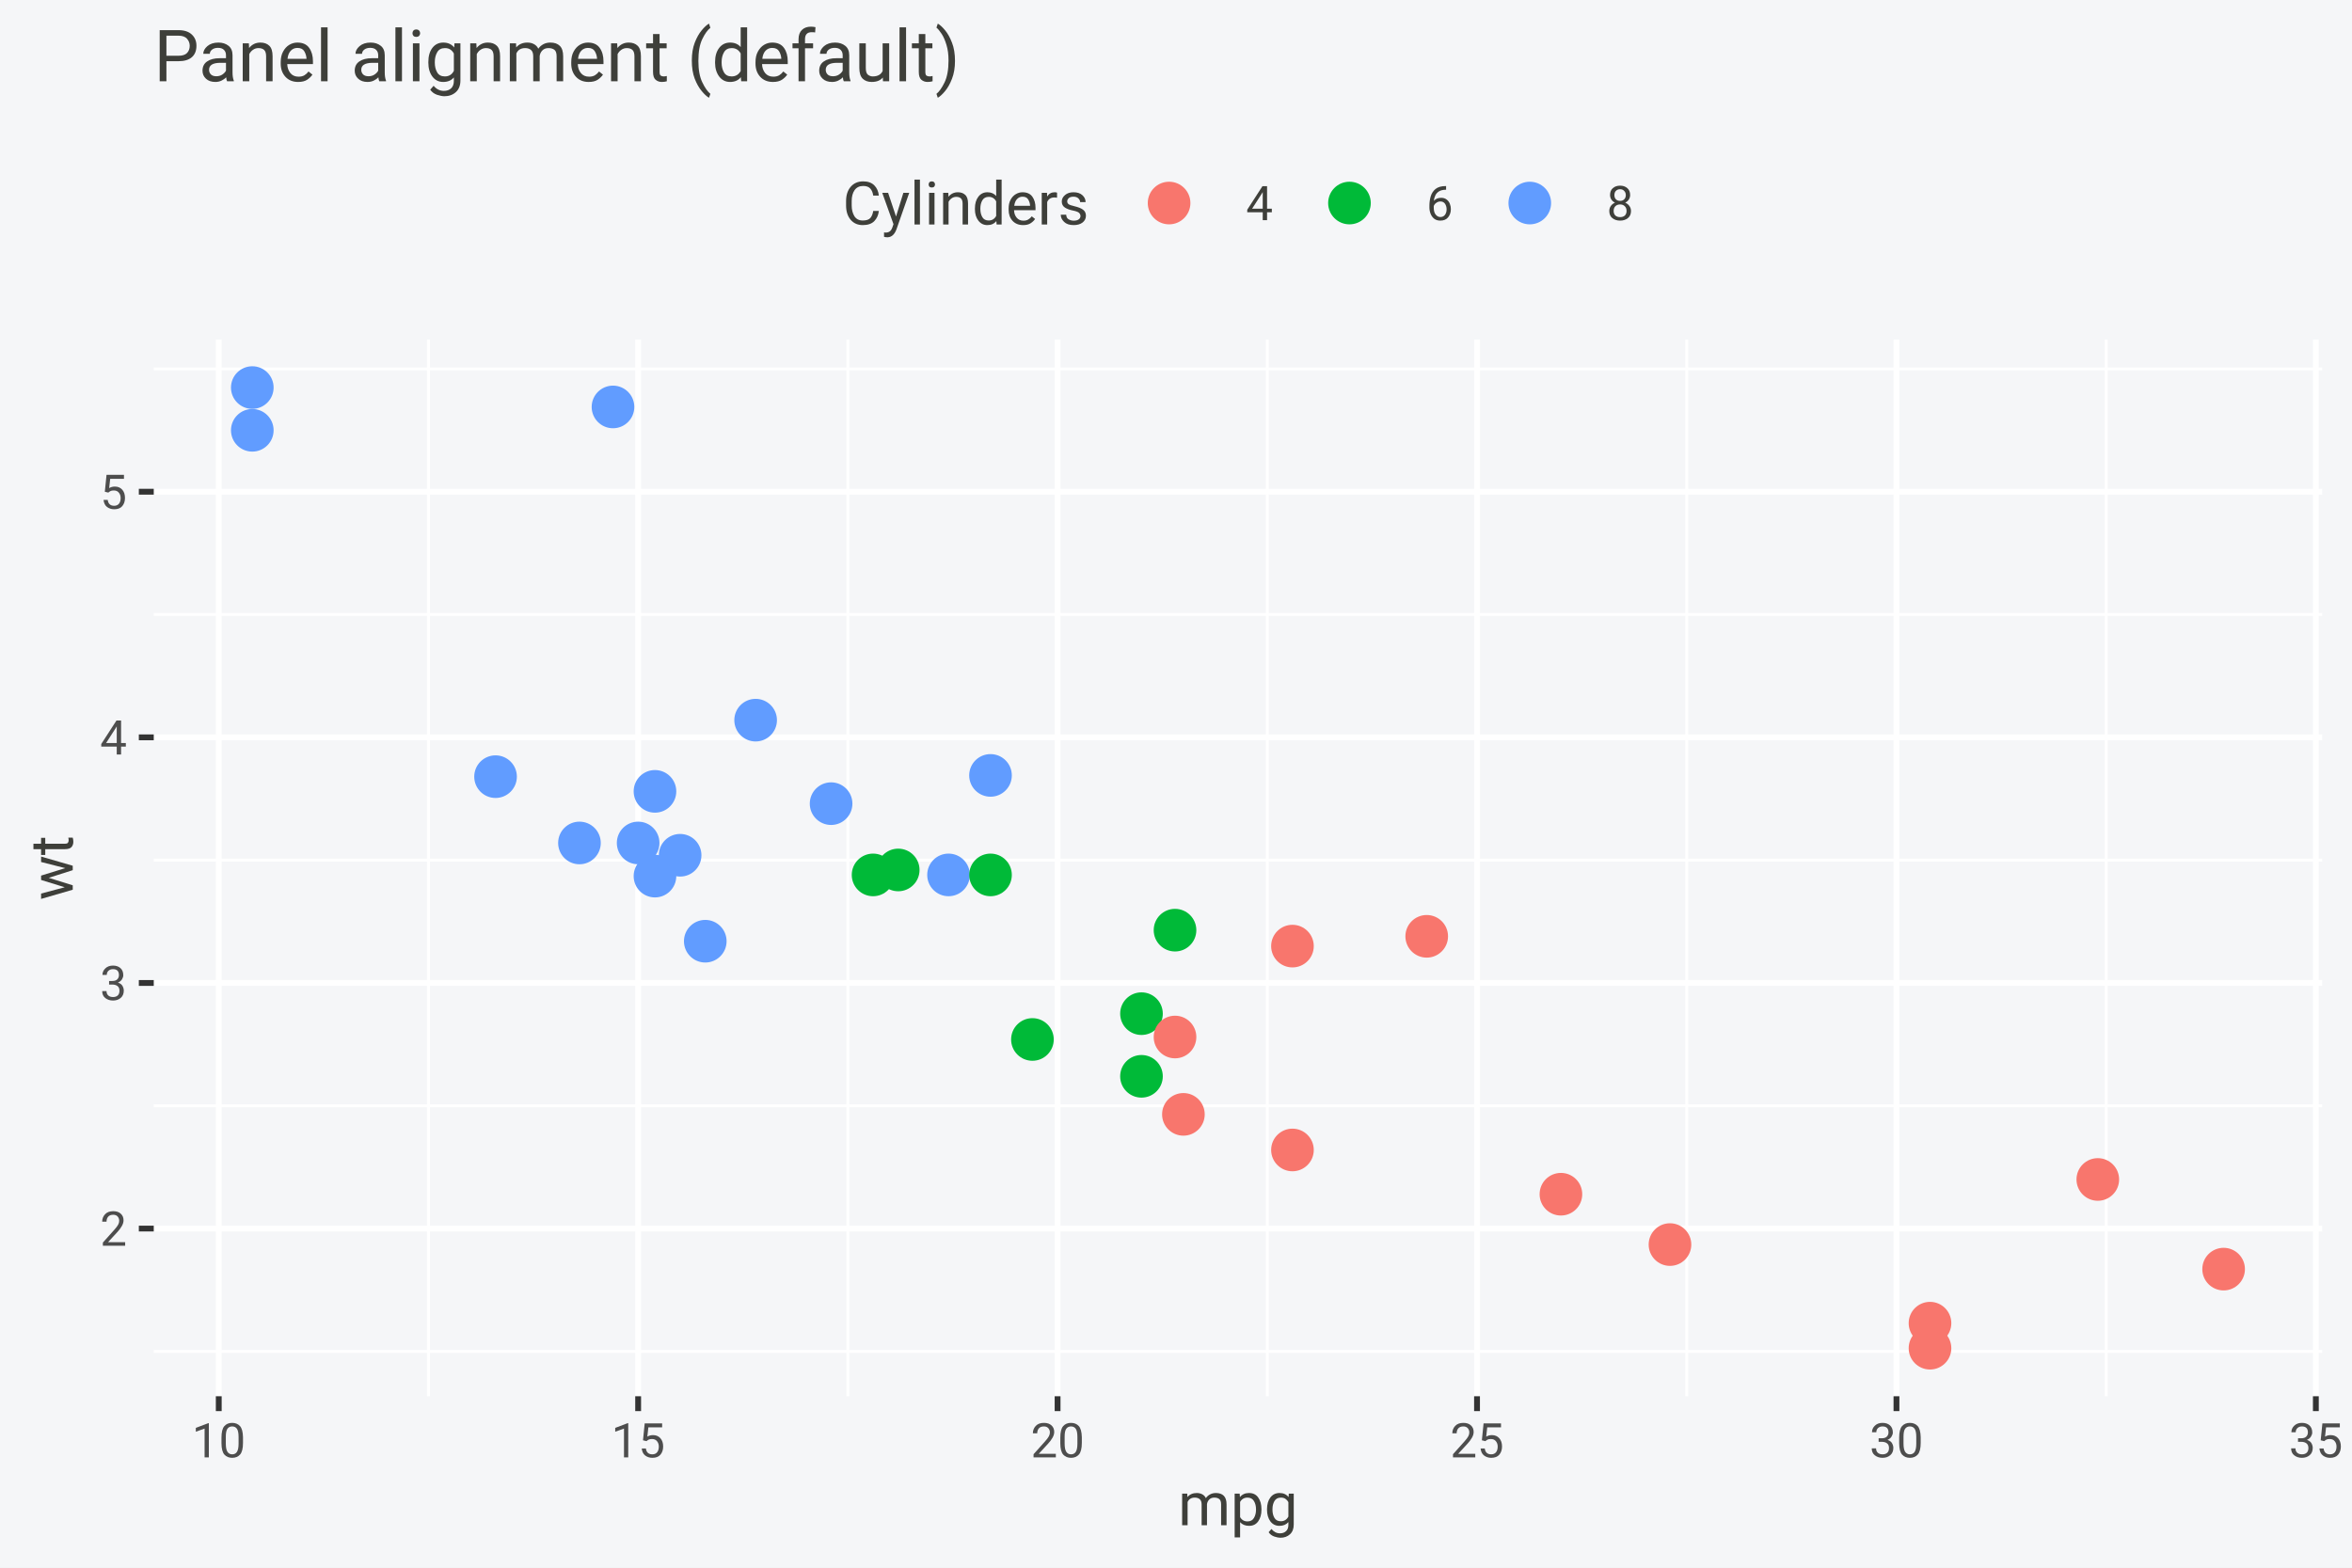
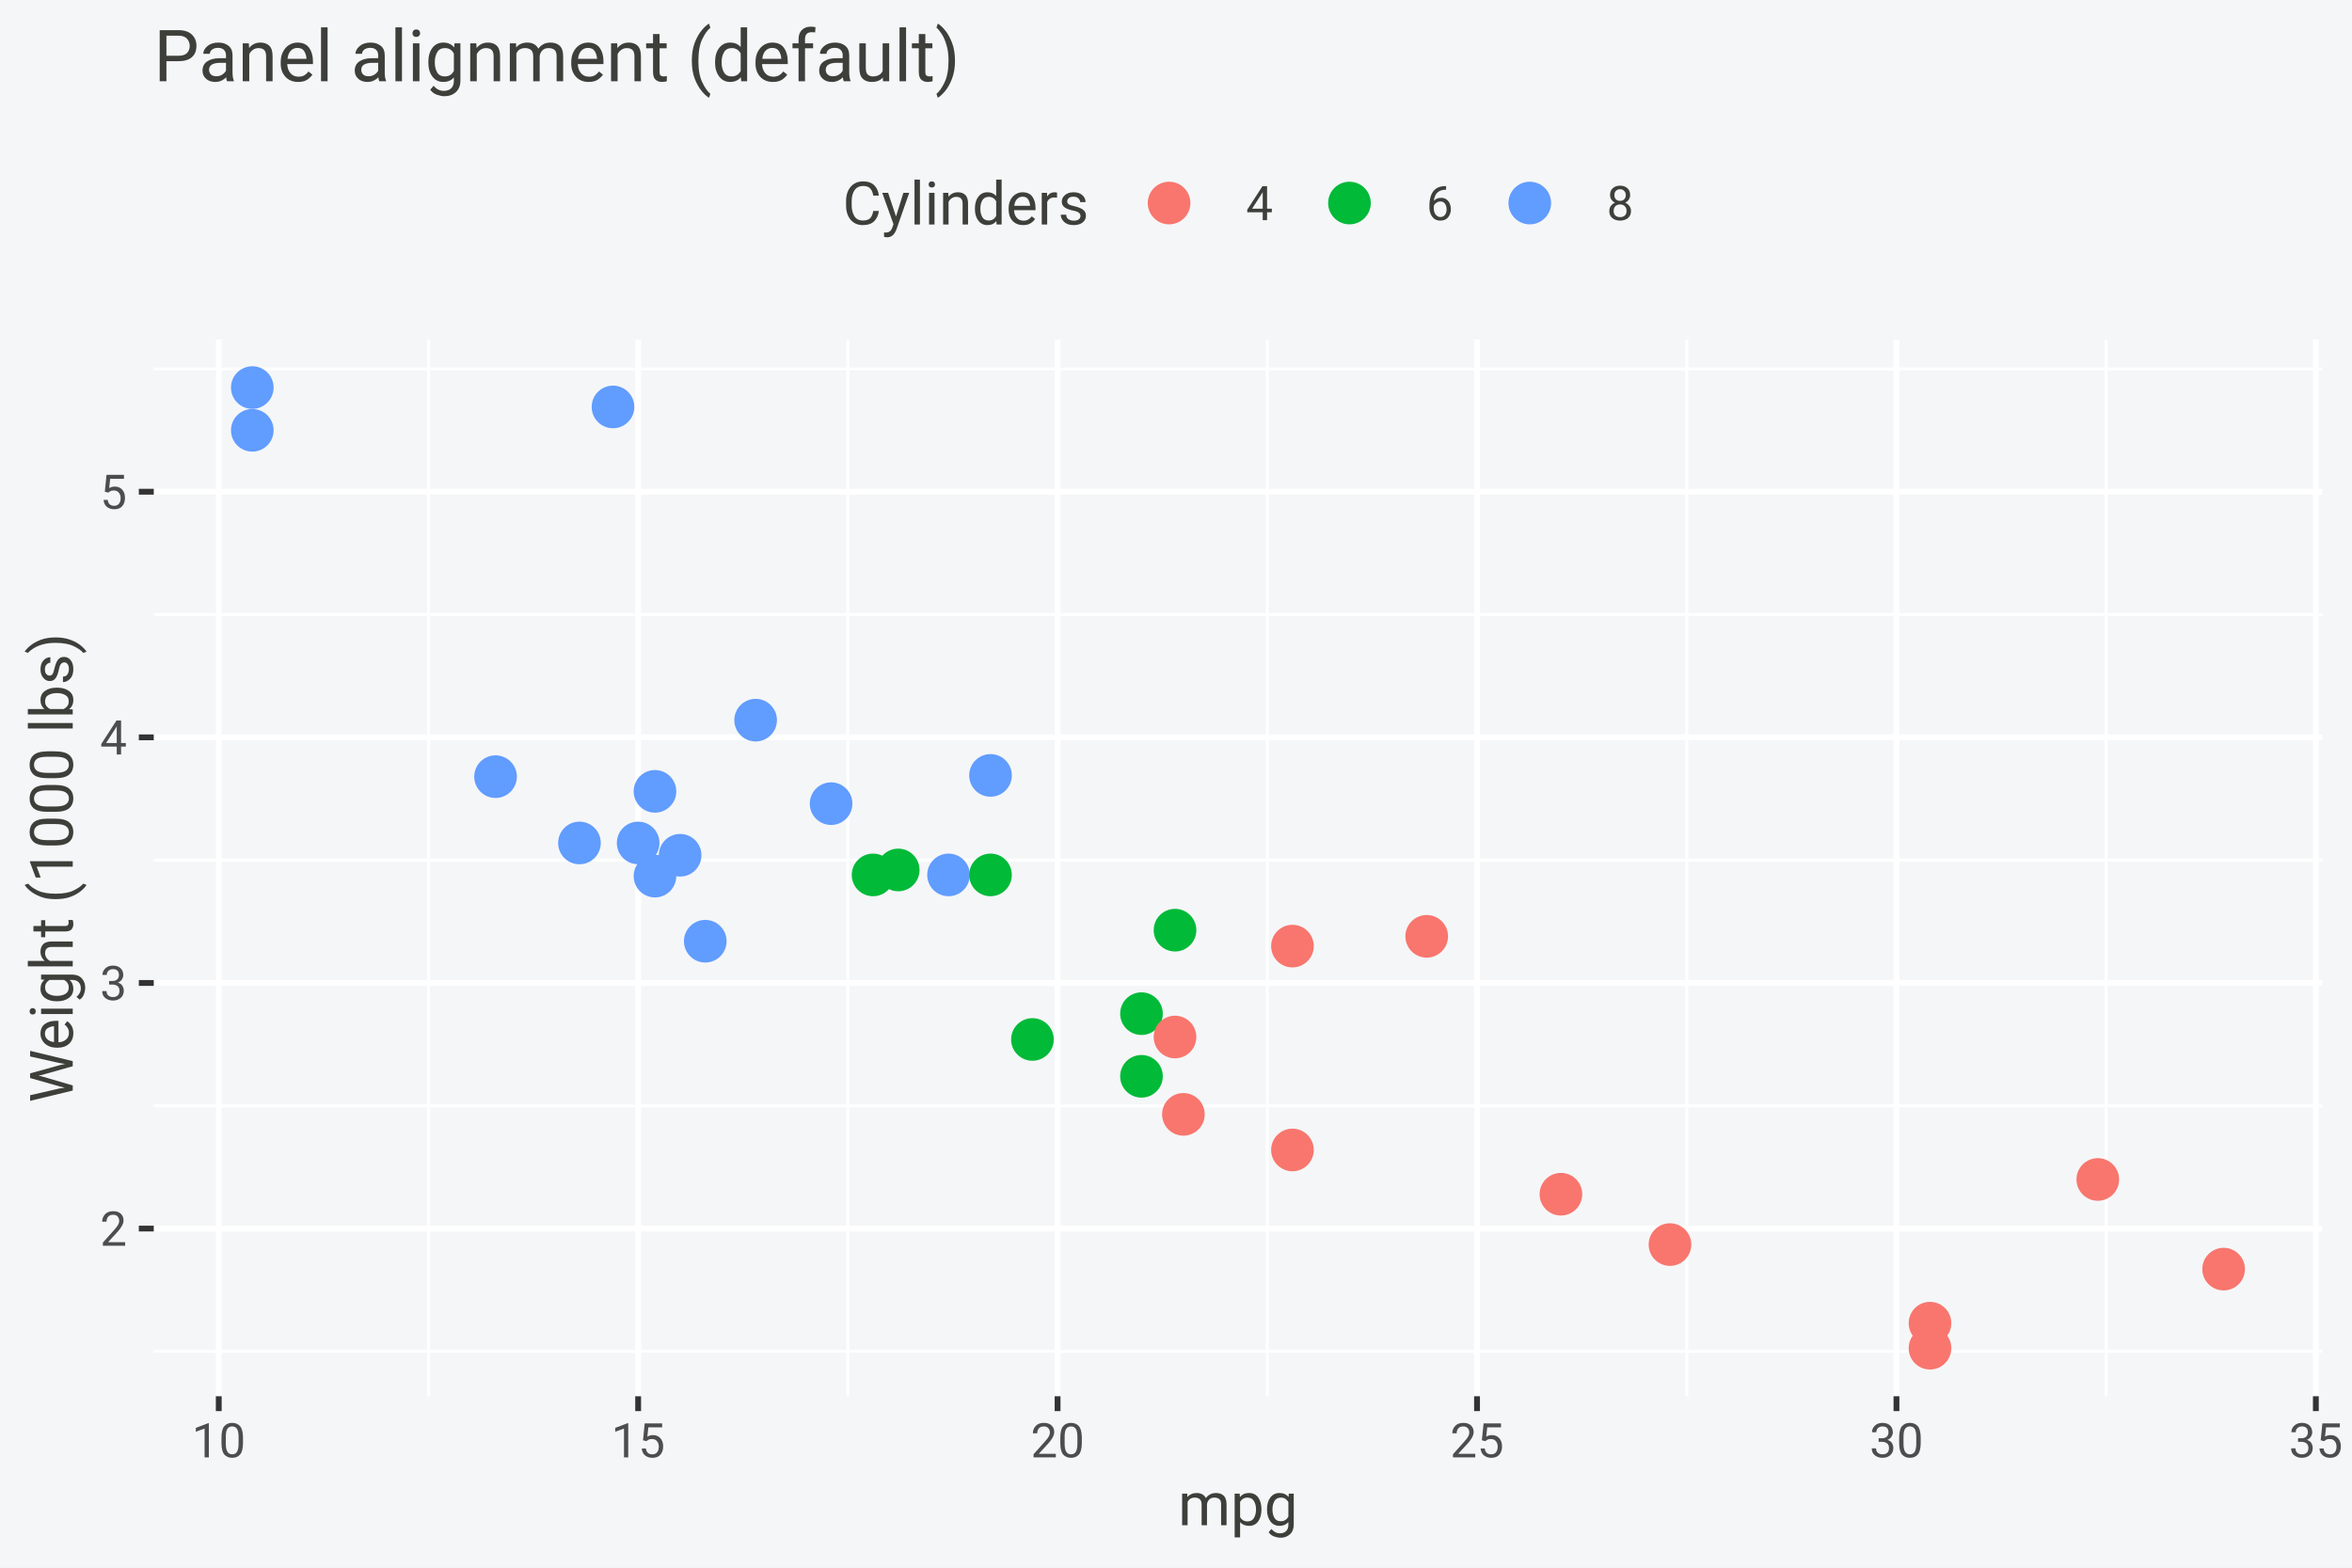
<svg xmlns="http://www.w3.org/2000/svg" width="432.00pt" height="288.00pt" viewBox="0 0 432.00 288.00">
  <g class="svglite">
    <defs>
      <style type="text/css">
    /* theme-aware-processed */
    .svglite line, .svglite polyline, .svglite polygon, .svglite path, .svglite circle {
      fill: none;
      stroke: #3E3F3A;
      stroke-linecap: round;
      stroke-linejoin: round;
      stroke-miterlimit: 10.00;
    }
    .svglite &gt; g &gt; rect {
      fill: none;
      stroke: #3E3F3A;
      stroke-linecap: round;
      stroke-linejoin: round;
      stroke-miterlimit: 10.00;
    }
    .svglite text {
      white-space: pre;
      fill: #3E3F3A;
    }
    .svglite g.glyphgroup path {
      fill: inherit;
      stroke: none;
    }
  </style>
    </defs>
    <rect width="100%" height="100%" style="stroke: none; fill: #F5F6F8;" />
    <defs>
      <clipPath id="cpMC4wMHw0MzIuMDB8MC4wMHwyODguMDA=">
        <rect x="0.00" y="0.00" width="432.00" height="288.00" />
      </clipPath>
    </defs>
    <g clip-path="url(#cpMC4wMHw0MzIuMDB8MC4wMHwyODguMDA=)">
      <rect x="0" y="0.00" width="432.00" height="288.00" style="stroke-width: 1.07; stroke: none;" /> fill: #F5F6F8;' /&gt;
</g>
    <defs>
      <clipPath id="cpMjguMjR8NDI2LjUyfDYyLjM4fDI1Ni41MA==">
        <rect x="28.24" y="62.38" width="398.28" height="194.13" />
      </clipPath>
    </defs>
    <g clip-path="url(#cpMjguMjR8NDI2LjUyfDYyLjM4fDI1Ni41MA==)">
      <rect x="28.24" y="62.38" width="398.28" height="194.13" style="stroke-width: 1.07; stroke: none;" /> fill: #F5F6F8;' /&gt;
<polyline points="28.24,248.27 426.52,248.27 " style="stroke-width: 0.53; stroke: #FFFFFF; stroke-linecap: butt;" />
      <polyline points="28.24,203.14 426.52,203.14 " style="stroke-width: 0.53; stroke: #FFFFFF; stroke-linecap: butt;" />
      <polyline points="28.24,158.02 426.52,158.02 " style="stroke-width: 0.53; stroke: #FFFFFF; stroke-linecap: butt;" />
      <polyline points="28.24,112.89 426.52,112.89 " style="stroke-width: 0.53; stroke: #FFFFFF; stroke-linecap: butt;" />
      <polyline points="28.24,67.77 426.52,67.77 " style="stroke-width: 0.53; stroke: #FFFFFF; stroke-linecap: butt;" />
      <polyline points="78.70,256.50 78.70,62.38 " style="stroke-width: 0.53; stroke: #FFFFFF; stroke-linecap: butt;" />
      <polyline points="155.73,256.50 155.73,62.38 " style="stroke-width: 0.53; stroke: #FFFFFF; stroke-linecap: butt;" />
      <polyline points="232.77,256.50 232.77,62.38 " style="stroke-width: 0.53; stroke: #FFFFFF; stroke-linecap: butt;" />
      <polyline points="309.81,256.50 309.81,62.38 " style="stroke-width: 0.53; stroke: #FFFFFF; stroke-linecap: butt;" />
      <polyline points="386.85,256.50 386.85,62.38 " style="stroke-width: 0.53; stroke: #FFFFFF; stroke-linecap: butt;" />
      <polyline points="28.24,225.70 426.52,225.70 " style="stroke-width: 1.07; stroke: #FFFFFF; stroke-linecap: butt;" />
      <polyline points="28.24,180.58 426.52,180.58 " style="stroke-width: 1.07; stroke: #FFFFFF; stroke-linecap: butt;" />
      <polyline points="28.24,135.46 426.52,135.46 " style="stroke-width: 1.07; stroke: #FFFFFF; stroke-linecap: butt;" />
      <polyline points="28.24,90.33 426.52,90.33 " style="stroke-width: 1.07; stroke: #FFFFFF; stroke-linecap: butt;" />
      <polyline points="40.18,256.50 40.18,62.38 " style="stroke-width: 1.07; stroke: #FFFFFF; stroke-linecap: butt;" />
      <polyline points="117.21,256.50 117.21,62.38 " style="stroke-width: 1.07; stroke: #FFFFFF; stroke-linecap: butt;" />
      <polyline points="194.25,256.50 194.25,62.38 " style="stroke-width: 1.07; stroke: #FFFFFF; stroke-linecap: butt;" />
      <polyline points="271.29,256.50 271.29,62.38 " style="stroke-width: 1.07; stroke: #FFFFFF; stroke-linecap: butt;" />
      <polyline points="348.33,256.50 348.33,62.38 " style="stroke-width: 1.07; stroke: #FFFFFF; stroke-linecap: butt;" />
      <polyline points="425.36,256.50 425.36,62.38 " style="stroke-width: 1.07; stroke: #FFFFFF; stroke-linecap: butt;" />
      <circle cx="209.66" cy="197.73" r="3.56" style="stroke-width: 0.71; stroke: #00BA38; fill: #00BA38;" />
      <circle cx="209.66" cy="186.22" r="3.56" style="stroke-width: 0.71; stroke: #00BA38; fill: #00BA38;" />
      <circle cx="237.39" cy="211.26" r="3.56" style="stroke-width: 0.71; stroke: #F8766D; fill: #F8766D;" />
      <circle cx="215.82" cy="170.88" r="3.56" style="stroke-width: 0.71; stroke: #00BA38; fill: #00BA38;" />
      <circle cx="174.22" cy="160.73" r="3.56" style="stroke-width: 0.71; stroke: #619CFF; fill: #619CFF;" />
      <circle cx="164.98" cy="159.82" r="3.56" style="stroke-width: 0.71; stroke: #00BA38; fill: #00BA38;" />
      <circle cx="106.43" cy="154.86" r="3.56" style="stroke-width: 0.71; stroke: #619CFF; fill: #619CFF;" />
      <circle cx="262.05" cy="172.01" r="3.56" style="stroke-width: 0.71; stroke: #F8766D; fill: #F8766D;" />
      <circle cx="237.39" cy="173.81" r="3.56" style="stroke-width: 0.71; stroke: #F8766D; fill: #F8766D;" />
      <circle cx="181.93" cy="160.73" r="3.56" style="stroke-width: 0.71; stroke: #00BA38; fill: #00BA38;" />
      <circle cx="160.36" cy="160.73" r="3.56" style="stroke-width: 0.71; stroke: #00BA38; fill: #00BA38;" />
      <circle cx="138.79" cy="132.30" r="3.56" style="stroke-width: 0.71; stroke: #619CFF; fill: #619CFF;" />
      <circle cx="152.65" cy="147.64" r="3.56" style="stroke-width: 0.71; stroke: #619CFF; fill: #619CFF;" />
      <circle cx="120.30" cy="145.38" r="3.56" style="stroke-width: 0.71; stroke: #619CFF; fill: #619CFF;" />
      <circle cx="46.34" cy="79.05" r="3.56" style="stroke-width: 0.71; stroke: #619CFF; fill: #619CFF;" />
      <circle cx="46.34" cy="71.20" r="3.56" style="stroke-width: 0.71; stroke: #619CFF; fill: #619CFF;" />
      <circle cx="112.59" cy="74.76" r="3.56" style="stroke-width: 0.71; stroke: #619CFF; fill: #619CFF;" />
      <circle cx="385.31" cy="216.68" r="3.56" style="stroke-width: 0.71; stroke: #F8766D; fill: #F8766D;" />
      <circle cx="354.49" cy="243.08" r="3.56" style="stroke-width: 0.71; stroke: #F8766D; fill: #F8766D;" />
      <circle cx="408.42" cy="233.15" r="3.56" style="stroke-width: 0.71; stroke: #F8766D; fill: #F8766D;" />
      <circle cx="217.36" cy="204.72" r="3.56" style="stroke-width: 0.71; stroke: #F8766D; fill: #F8766D;" />
      <circle cx="124.92" cy="157.12" r="3.56" style="stroke-width: 0.71; stroke: #619CFF; fill: #619CFF;" />
      <circle cx="120.30" cy="160.95" r="3.56" style="stroke-width: 0.71; stroke: #619CFF; fill: #619CFF;" />
      <circle cx="91.02" cy="142.68" r="3.56" style="stroke-width: 0.71; stroke: #619CFF; fill: #619CFF;" />
      <circle cx="181.93" cy="142.45" r="3.56" style="stroke-width: 0.71; stroke: #619CFF; fill: #619CFF;" />
      <circle cx="306.73" cy="228.64" r="3.56" style="stroke-width: 0.71; stroke: #F8766D; fill: #F8766D;" />
      <circle cx="286.70" cy="219.39" r="3.56" style="stroke-width: 0.71; stroke: #F8766D; fill: #F8766D;" />
      <circle cx="354.49" cy="247.68" r="3.56" style="stroke-width: 0.71; stroke: #F8766D; fill: #F8766D;" />
      <circle cx="129.54" cy="172.91" r="3.56" style="stroke-width: 0.71; stroke: #619CFF; fill: #619CFF;" />
      <circle cx="189.63" cy="190.96" r="3.56" style="stroke-width: 0.71; stroke: #00BA38; fill: #00BA38;" />
      <circle cx="117.21" cy="154.86" r="3.56" style="stroke-width: 0.71; stroke: #619CFF; fill: #619CFF;" />
      <circle cx="215.82" cy="190.51" r="3.56" style="stroke-width: 0.71; stroke: #F8766D; fill: #F8766D;" />
    </g>
    <g clip-path="url(#cpMC4wMHw0MzIuMDB8MC4wMHwyODguMDA=)">
      <text x="23.31" y="228.85" text-anchor="end" style="font-size: 8.80px;fill: #4D4D4D; font-family: &quot;Roboto&quot;, -apple-system, BlinkMacSystemFont, &quot;Segoe UI&quot;, system-ui, sans-serif;" textLength="4.89px" lengthAdjust="spacingAndGlyphs">2</text>
      <text x="23.31" y="183.73" text-anchor="end" style="font-size: 8.80px;fill: #4D4D4D; font-family: &quot;Roboto&quot;, -apple-system, BlinkMacSystemFont, &quot;Segoe UI&quot;, system-ui, sans-serif;" textLength="4.89px" lengthAdjust="spacingAndGlyphs">3</text>
      <text x="23.31" y="138.61" text-anchor="end" style="font-size: 8.80px;fill: #4D4D4D; font-family: &quot;Roboto&quot;, -apple-system, BlinkMacSystemFont, &quot;Segoe UI&quot;, system-ui, sans-serif;" textLength="4.89px" lengthAdjust="spacingAndGlyphs">4</text>
      <text x="23.31" y="93.48" text-anchor="end" style="font-size: 8.80px;fill: #4D4D4D; font-family: &quot;Roboto&quot;, -apple-system, BlinkMacSystemFont, &quot;Segoe UI&quot;, system-ui, sans-serif;" textLength="4.89px" lengthAdjust="spacingAndGlyphs">5</text>
      <polyline points="25.50,225.70 28.24,225.70 " style="stroke-width: 1.07; stroke: #333333; stroke-linecap: butt;" />
      <polyline points="25.50,180.58 28.24,180.58 " style="stroke-width: 1.07; stroke: #333333; stroke-linecap: butt;" />
      <polyline points="25.50,135.46 28.24,135.46 " style="stroke-width: 1.07; stroke: #333333; stroke-linecap: butt;" />
      <polyline points="25.50,90.33 28.24,90.33 " style="stroke-width: 1.07; stroke: #333333; stroke-linecap: butt;" />
      <polyline points="40.18,259.24 40.18,256.50 " style="stroke-width: 1.07; stroke: #333333; stroke-linecap: butt;" />
      <polyline points="117.21,259.24 117.21,256.50 " style="stroke-width: 1.07; stroke: #333333; stroke-linecap: butt;" />
      <polyline points="194.25,259.24 194.25,256.50 " style="stroke-width: 1.07; stroke: #333333; stroke-linecap: butt;" />
      <polyline points="271.29,259.24 271.29,256.50 " style="stroke-width: 1.07; stroke: #333333; stroke-linecap: butt;" />
      <polyline points="348.33,259.24 348.33,256.50 " style="stroke-width: 1.07; stroke: #333333; stroke-linecap: butt;" />
      <polyline points="425.36,259.24 425.36,256.50 " style="stroke-width: 1.07; stroke: #333333; stroke-linecap: butt;" />
      <text x="40.18" y="267.74" text-anchor="middle" style="font-size: 8.80px;fill: #4D4D4D; font-family: &quot;Roboto&quot;, -apple-system, BlinkMacSystemFont, &quot;Segoe UI&quot;, system-ui, sans-serif;" textLength="9.78px" lengthAdjust="spacingAndGlyphs">10</text>
      <text x="117.21" y="267.74" text-anchor="middle" style="font-size: 8.80px;fill: #4D4D4D; font-family: &quot;Roboto&quot;, -apple-system, BlinkMacSystemFont, &quot;Segoe UI&quot;, system-ui, sans-serif;" textLength="9.78px" lengthAdjust="spacingAndGlyphs">15</text>
      <text x="194.25" y="267.74" text-anchor="middle" style="font-size: 8.80px;fill: #4D4D4D; font-family: &quot;Roboto&quot;, -apple-system, BlinkMacSystemFont, &quot;Segoe UI&quot;, system-ui, sans-serif;" textLength="9.78px" lengthAdjust="spacingAndGlyphs">20</text>
      <text x="271.29" y="267.74" text-anchor="middle" style="font-size: 8.80px;fill: #4D4D4D; font-family: &quot;Roboto&quot;, -apple-system, BlinkMacSystemFont, &quot;Segoe UI&quot;, system-ui, sans-serif;" textLength="9.78px" lengthAdjust="spacingAndGlyphs">25</text>
      <text x="348.33" y="267.74" text-anchor="middle" style="font-size: 8.80px;fill: #4D4D4D; font-family: &quot;Roboto&quot;, -apple-system, BlinkMacSystemFont, &quot;Segoe UI&quot;, system-ui, sans-serif;" textLength="9.78px" lengthAdjust="spacingAndGlyphs">30</text>
      <text x="425.36" y="267.74" text-anchor="middle" style="font-size: 8.80px;fill: #4D4D4D; font-family: &quot;Roboto&quot;, -apple-system, BlinkMacSystemFont, &quot;Segoe UI&quot;, system-ui, sans-serif;" textLength="9.78px" lengthAdjust="spacingAndGlyphs">35</text>
      <text x="227.38" y="280.20" text-anchor="middle" style="font-size: 11.00px; font-family: &quot;Roboto&quot;, -apple-system, BlinkMacSystemFont, &quot;Segoe UI&quot;, system-ui, sans-serif;" textLength="21.41px" lengthAdjust="spacingAndGlyphs">mpg</text>
-       <text transform="translate(13.36,159.44) rotate(-90)" text-anchor="middle" style="font-size: 11.00px; font-family: &quot;Roboto&quot;, -apple-system, BlinkMacSystemFont, &quot;Segoe UI&quot;, system-ui, sans-serif;" textLength="11.00px" lengthAdjust="spacingAndGlyphs">wt</text>
+       <text transform="translate(13.36,159.44) rotate(-90)" text-anchor="middle" style="font-size: 11.00px; font-family: &quot;Roboto&quot;, -apple-system, BlinkMacSystemFont, &quot;Segoe UI&quot;, system-ui, sans-serif;" textLength="86.05px" lengthAdjust="spacingAndGlyphs">Weight (1000 lbs)</text>
      <rect x="149.28" y="23.18" width="156.19" height="28.24" style="stroke-width: 0.75; stroke: none;" /> fill: #F5F6F8;' /&gt;
<rect x="149.28" y="23.18" width="156.19" height="28.24" style="stroke-width: 1.07; stroke: none;" /> fill: #F5F6F8;' /&gt;
<text x="154.76" y="41.24" style="font-size: 11.00px; font-family: &quot;Roboto&quot;, -apple-system, BlinkMacSystemFont, &quot;Segoe UI&quot;, system-ui, sans-serif;" textLength="45.84px" lengthAdjust="spacingAndGlyphs">Cylinders</text>
      <rect x="206.09" y="28.66" width="17.28" height="17.28" style="stroke-width: 1.07; stroke: none;" /> fill: #F5F6F8;' /&gt;
<circle cx="214.73" cy="37.30" r="3.56" style="stroke-width: 0.71; stroke: #F8766D; fill: #F8766D;" />
      <rect x="239.22" y="28.66" width="17.28" height="17.28" style="stroke-width: 1.07; stroke: none;" /> fill: #F5F6F8;' /&gt;
<circle cx="247.86" cy="37.30" r="3.56" style="stroke-width: 0.71; stroke: #00BA38; fill: #00BA38;" />
      <rect x="272.34" y="28.66" width="17.28" height="17.28" style="stroke-width: 1.07; stroke: none;" /> fill: #F5F6F8;' /&gt;
<circle cx="280.98" cy="37.30" r="3.56" style="stroke-width: 0.71; stroke: #619CFF; fill: #619CFF;" />
      <text x="228.85" y="40.45" style="font-size: 8.80px; font-family: &quot;Roboto&quot;, -apple-system, BlinkMacSystemFont, &quot;Segoe UI&quot;, system-ui, sans-serif;" textLength="4.89px" lengthAdjust="spacingAndGlyphs">4</text>
      <text x="261.97" y="40.45" style="font-size: 8.80px; font-family: &quot;Roboto&quot;, -apple-system, BlinkMacSystemFont, &quot;Segoe UI&quot;, system-ui, sans-serif;" textLength="4.89px" lengthAdjust="spacingAndGlyphs">6</text>
      <text x="295.10" y="40.45" style="font-size: 8.80px; font-family: &quot;Roboto&quot;, -apple-system, BlinkMacSystemFont, &quot;Segoe UI&quot;, system-ui, sans-serif;" textLength="4.89px" lengthAdjust="spacingAndGlyphs">8</text>
      <text x="28.24" y="14.93" style="font-size: 13.20px; font-family: &quot;Roboto&quot;, -apple-system, BlinkMacSystemFont, &quot;Segoe UI&quot;, system-ui, sans-serif;" textLength="146.53px" lengthAdjust="spacingAndGlyphs">Panel alignment (default)</text>
    </g>
  </g>
</svg>
